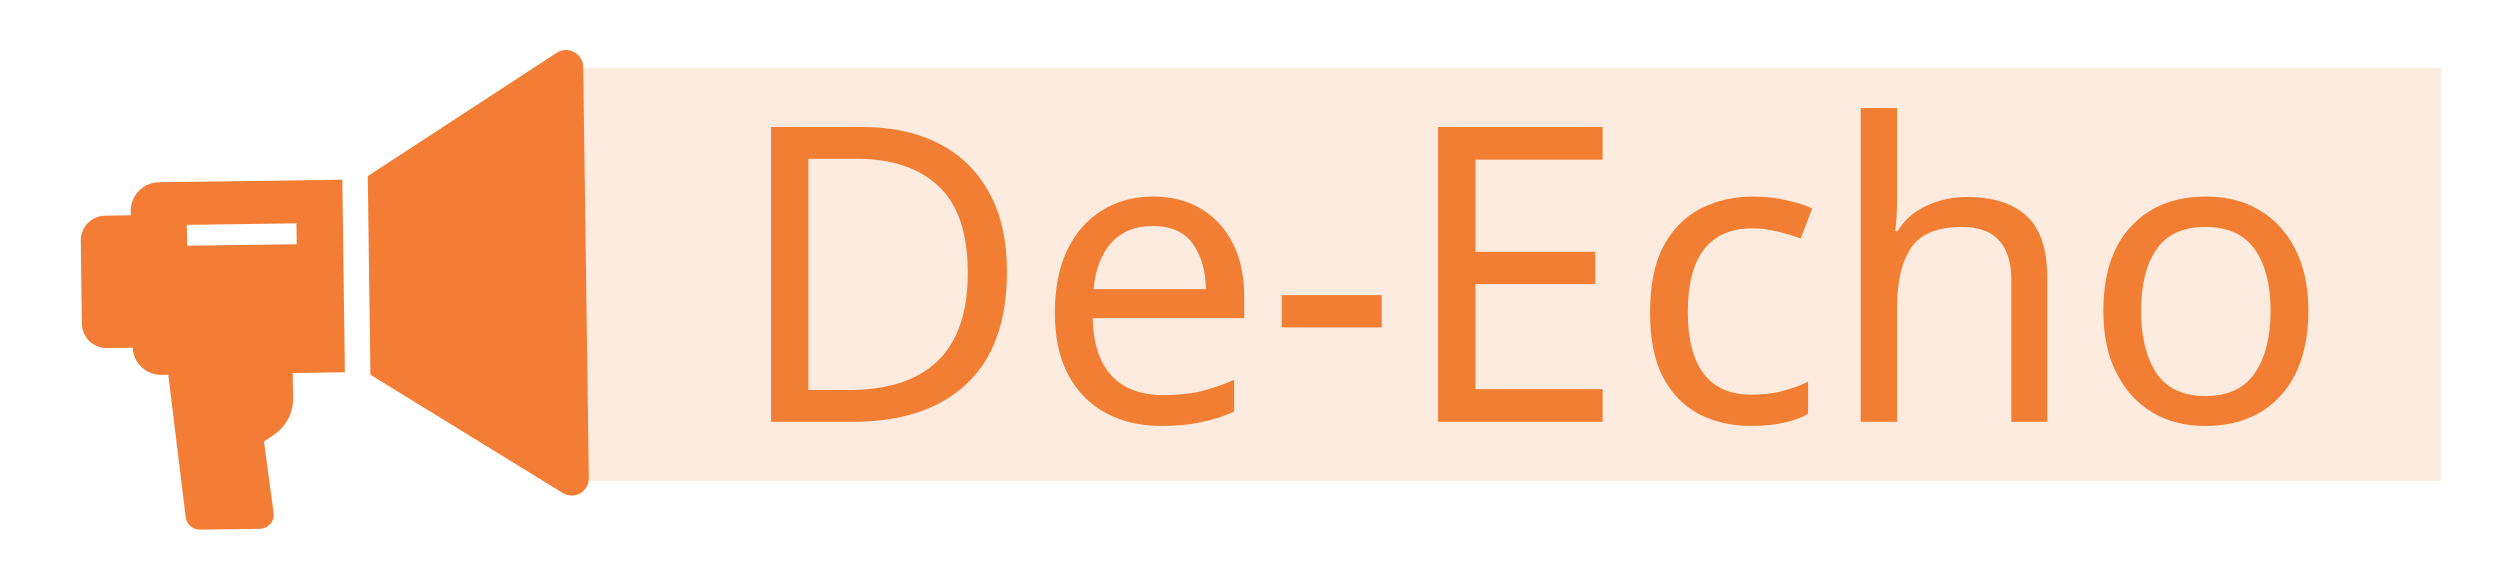
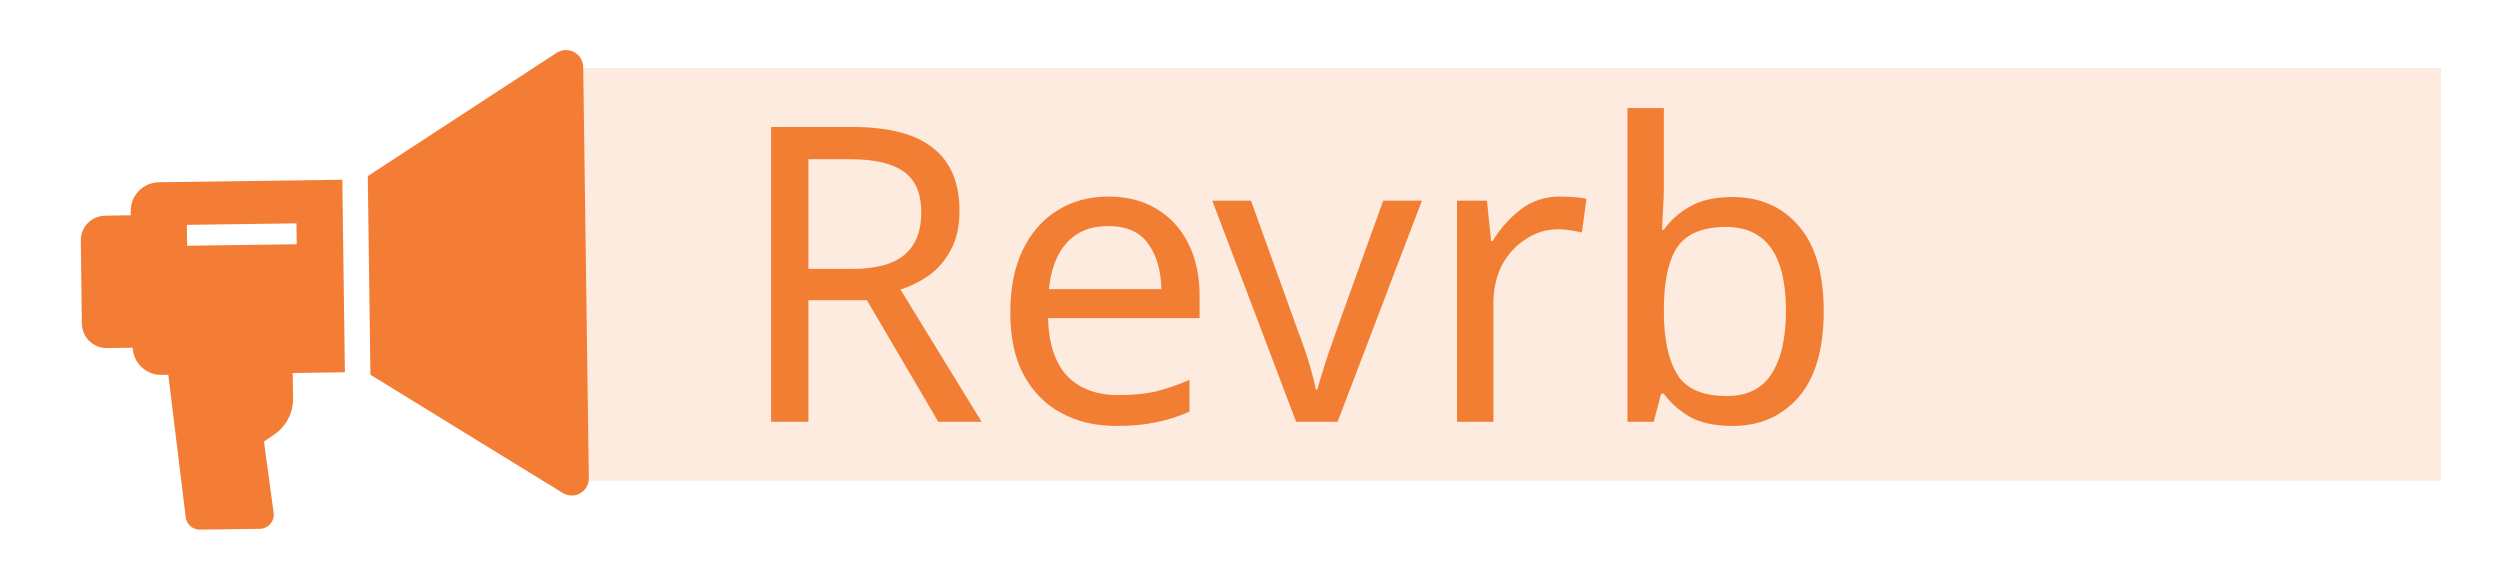
<svg xmlns="http://www.w3.org/2000/svg" width="84.794" height="19.307" viewBox="0 0 84.794 19.307">
  <g id="Group_24" data-name="Group 24" transform="translate(-93.206 -198.693)">
    <rect id="Rectangle_5" data-name="Rectangle 5" width="64" height="14" transform="translate(112 201)" fill="rgba(242,126,52,0.15)" />
    <text id="De-Echo" transform="translate(118 199)" fill="#f27e34" font-size="14" font-family="Nunito-Light, Nunito" font-weight="300">
-       <tspan x="0" y="14">De-Echo</tspan>
+       <tspan x="0" y="14">Revrb</tspan>
    </text>
    <g id="noun_Megaphone_3154238" transform="translate(99.91 195.801) rotate(20)">
      <g id="Group_7" data-name="Group 7" transform="translate(0 0)">
        <path id="Path_22" data-name="Path 22" d="M8.225,9.252l.241-.334a1.466,1.466,0,0,0,.185-1.382l-.305-.8L10,6.106,7.685,0,1.868,2.208a.968.968,0,0,0-.561,1.25l.047.128L.537,3.9A.833.833,0,0,0,.055,4.97l1,2.644a.835.835,0,0,0,.779.537.86.86,0,0,0,.3-.055l.817-.31a.967.967,0,0,0,1.238.53L4.4,8.234l2.208,4.338a.476.476,0,0,0,.426.263.482.482,0,0,0,.17-.031l1.9-.72a.492.492,0,0,0,.279-.279.475.475,0,0,0-.024-.393ZM3.505,3.905l-.253-.663L6.729,1.922l.036.095.215.568L4.13,3.666Z" transform="translate(0 6.768)" fill="#f37d34" />
        <path id="Path_23" data-name="Path 23" d="M10.452,14a.579.579,0,0,1-.445.206.693.693,0,0,1-.118-.012l-7.5-1.536L0,6.356,4.592.233A.584.584,0,0,1,5.6.378l4.947,13.036A.574.574,0,0,1,10.452,14Z" transform="translate(8.454 0)" fill="#f37d34" />
      </g>
    </g>
  </g>
</svg>
